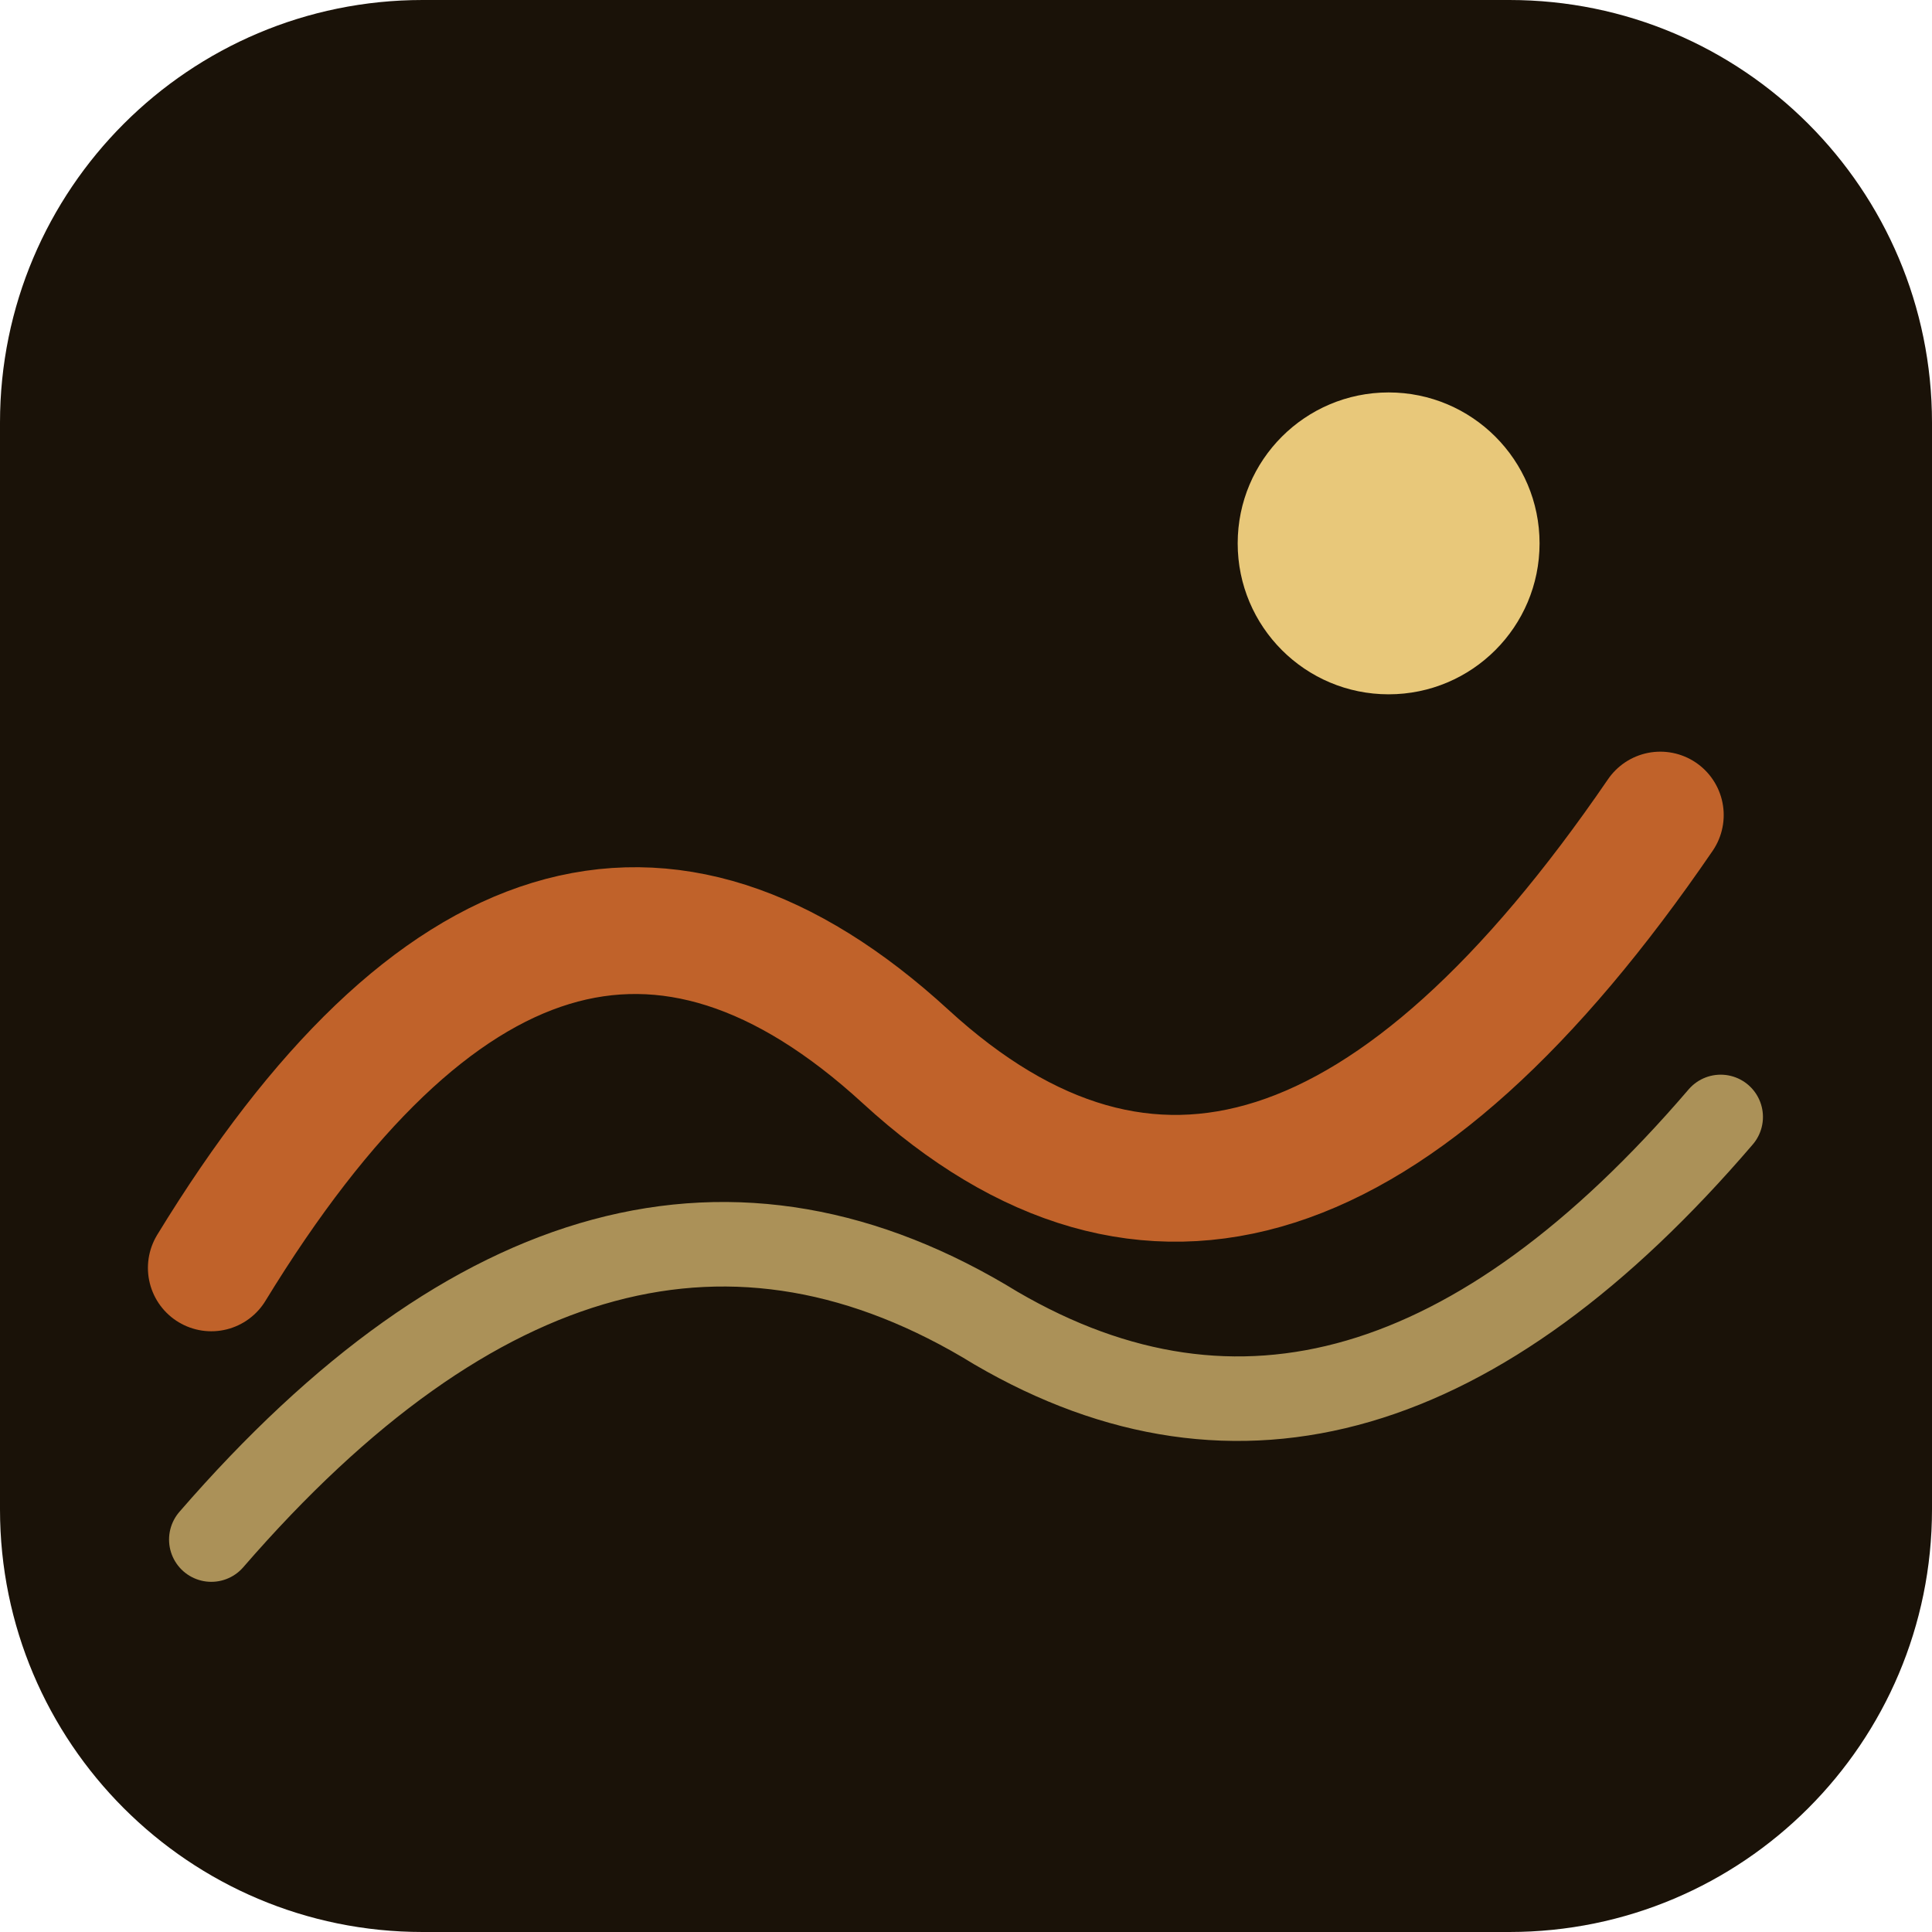
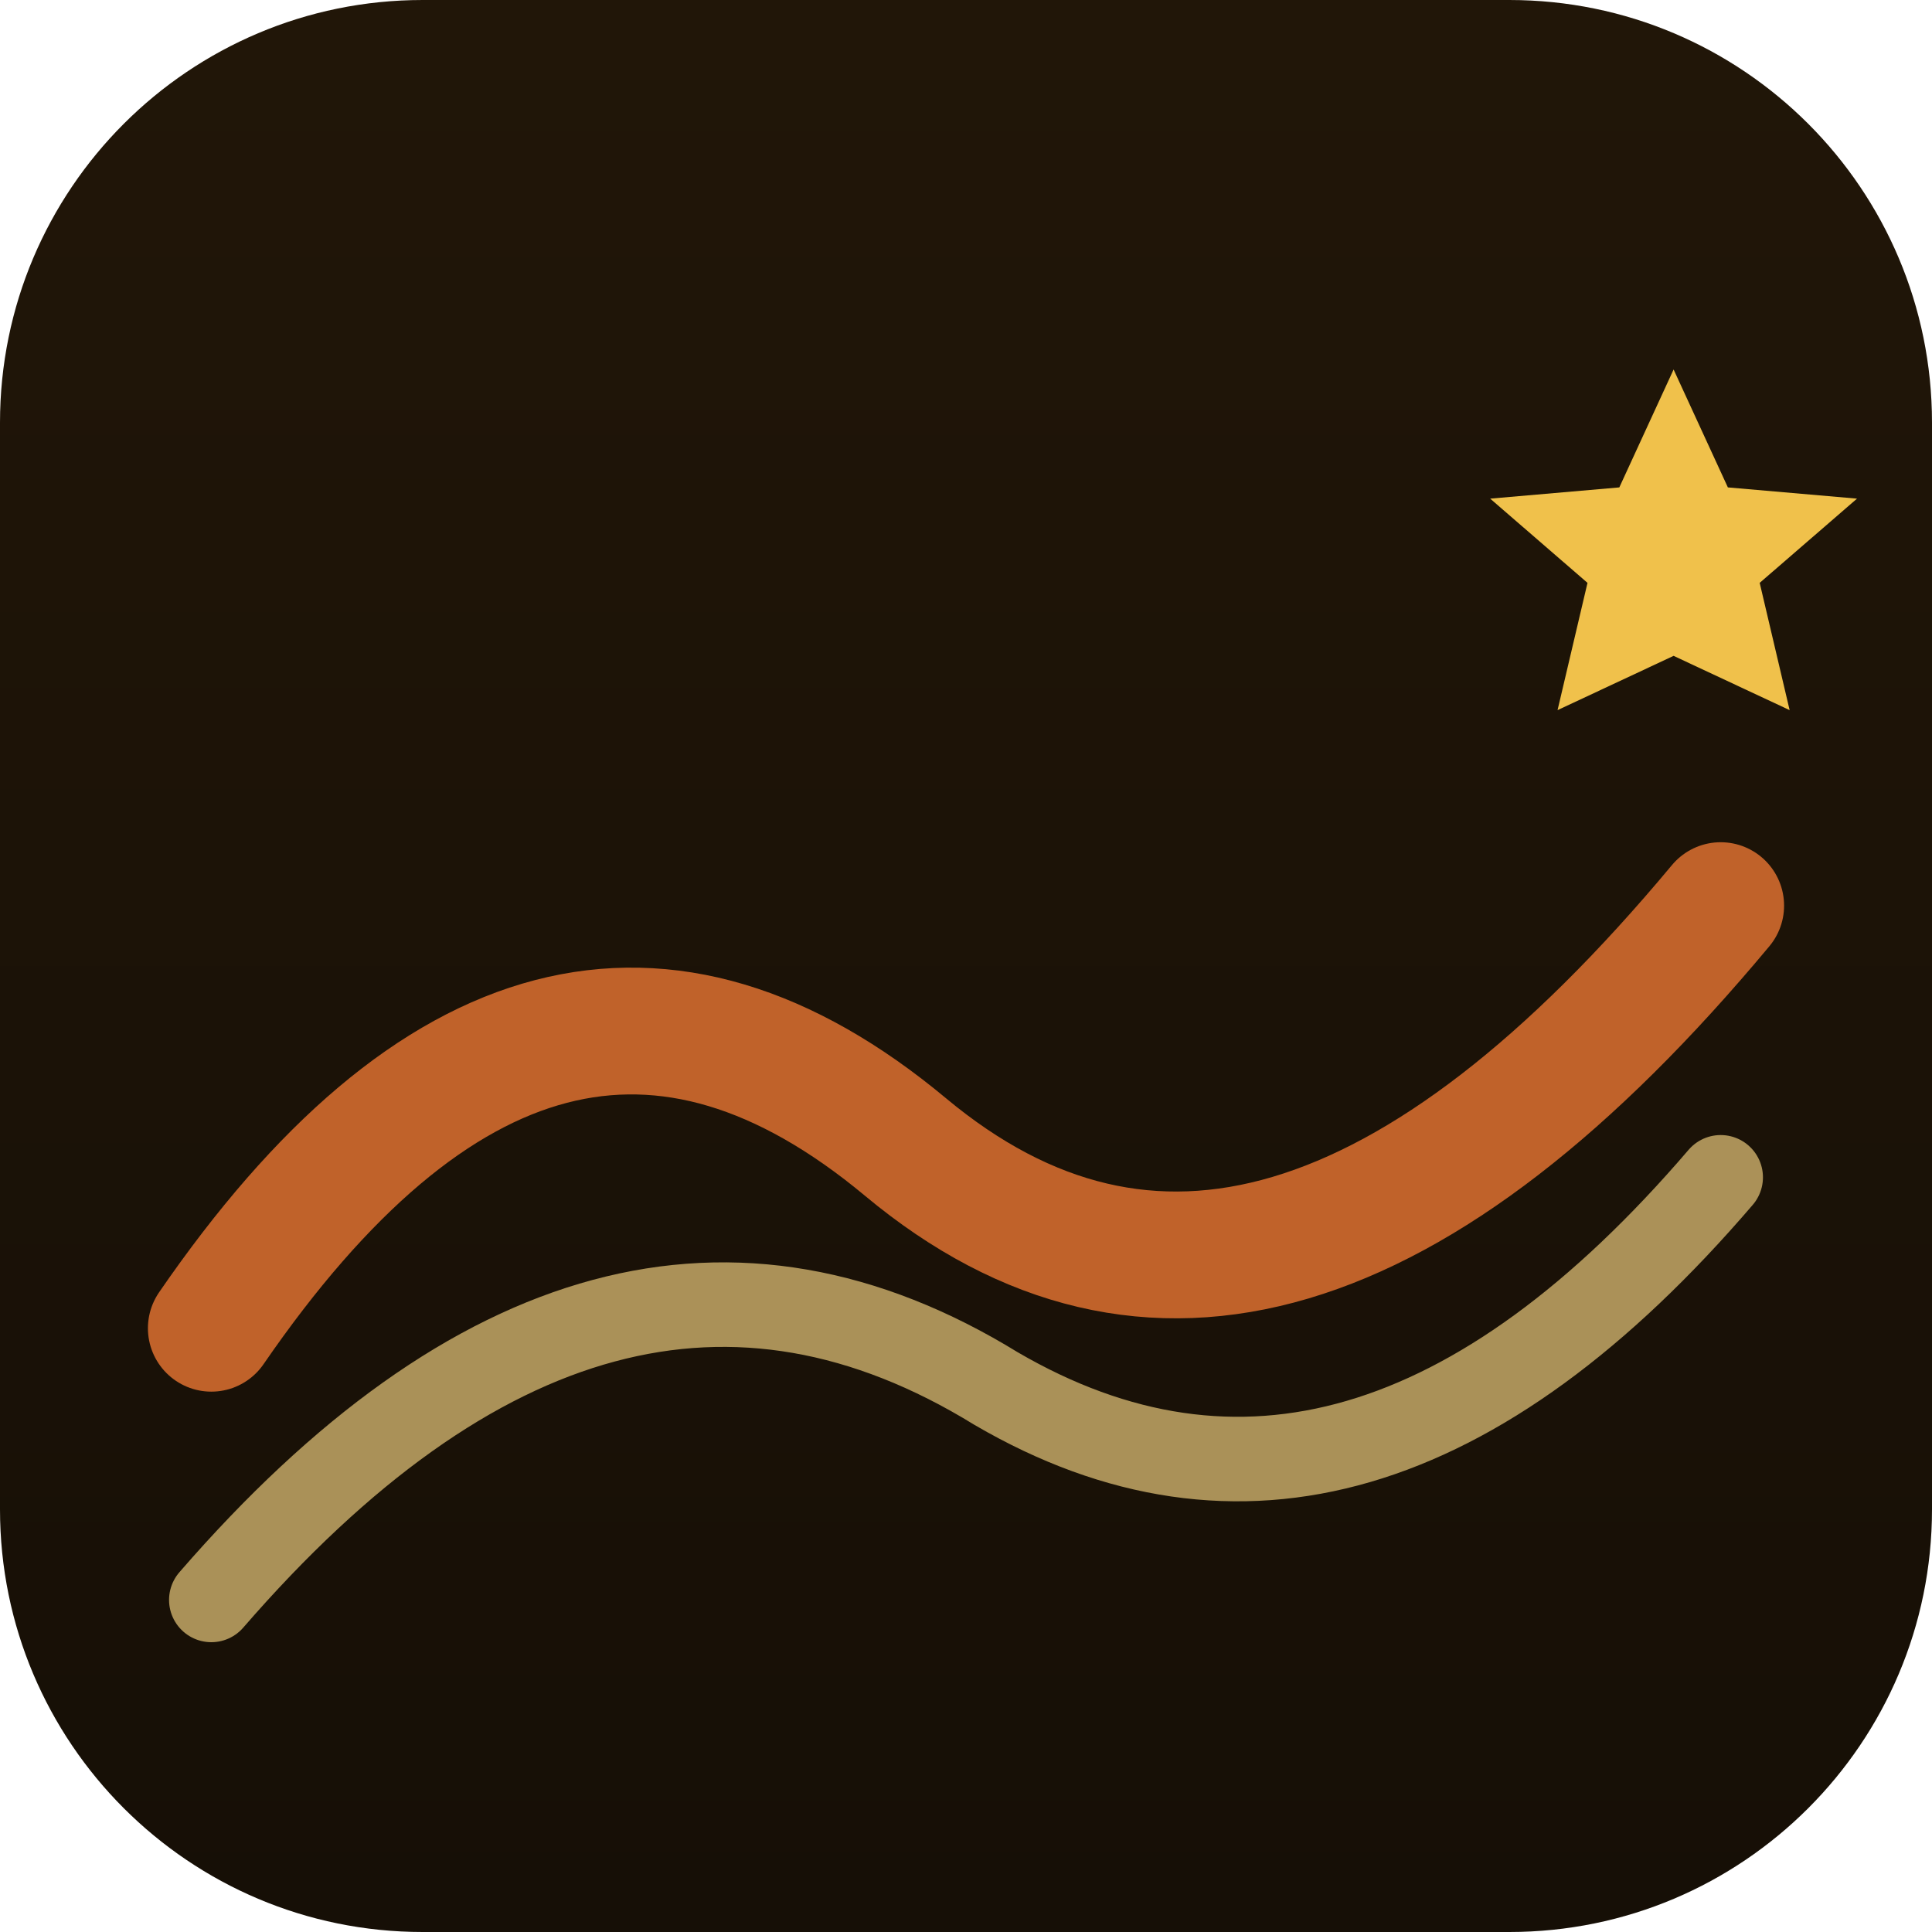
<svg xmlns="http://www.w3.org/2000/svg" viewBox="0 0 64 64" width="64" height="64">
-   <rect width="64" height="64" rx="14" fill="#1a1208" />
-   <circle cx="46" cy="18" r="5" fill="#e8c87a" />
-   <path d="M7,42 Q18,24 30,35 Q42,46 55,27" stroke="#c0622a" stroke-width="4.2" fill="none" stroke-linecap="round" />
-   <path d="M7,51 Q20,36 33,44 Q45,51 57,37" stroke="#e8c87a" stroke-width="2.8" fill="none" stroke-linecap="round" opacity=".7" />
+   <defs>
+     <linearGradient id="bg" x1="0" y1="0" x2="0" y2="1">
+       <stop offset="0" stop-color="#211608" />
+       <stop offset="1" stop-color="#160f06" />
+     </linearGradient>
+   </defs>
+   <rect width="64" height="64" rx="14" fill="url(#bg)" />
+   <path d="M40,9 A11 11 0 1 0 40,31 A8.2 8.2 0 1 1 40,9 Z" fill="#f0c14b" />
+   <path transform="translate(48 11) scale(0.62)" fill="#f0c14b" d="M12 2l2.9 6.3 6.9.6-5.2 4.5 1.6 6.8L12 17.3 5.8 20.2l1.6-6.8L2.2 8.9l6.9-.6z" />
+   <path d="M7,44 Q18,28 30,38 Q42,48 57,30" stroke="#c0622a" stroke-width="4.2" fill="none" stroke-linecap="round" />
+   <path d="M7,53 Q20,38 33,46 Q45,53 57,39" stroke="#e8c87a" stroke-width="2.8" fill="none" stroke-linecap="round" opacity=".7" />
</svg>
